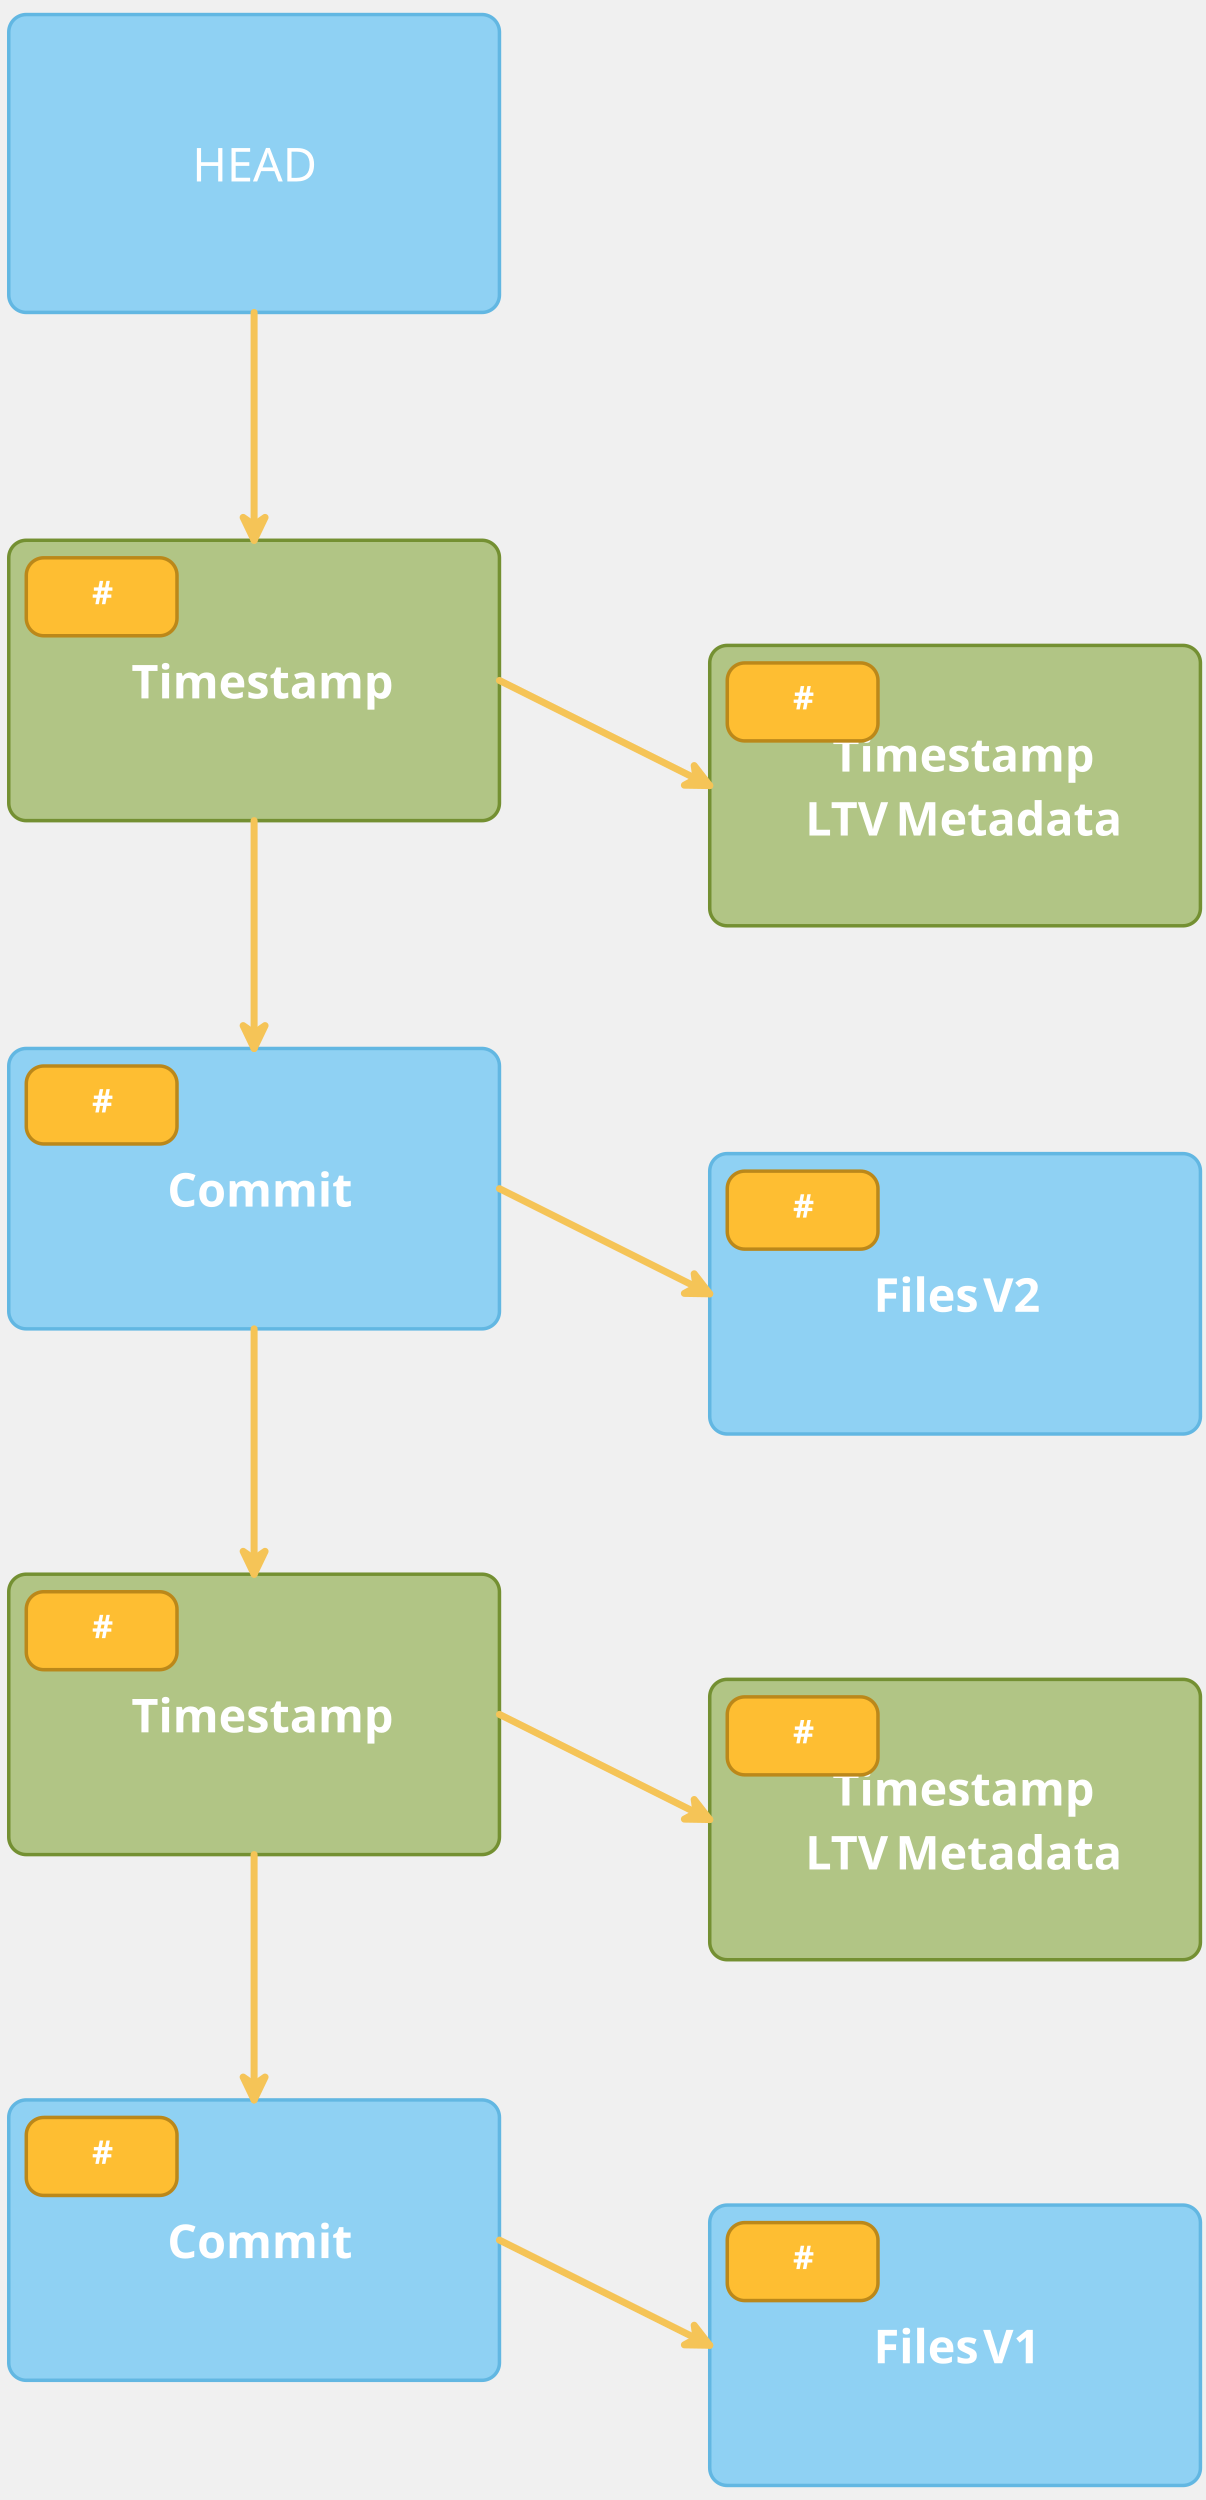
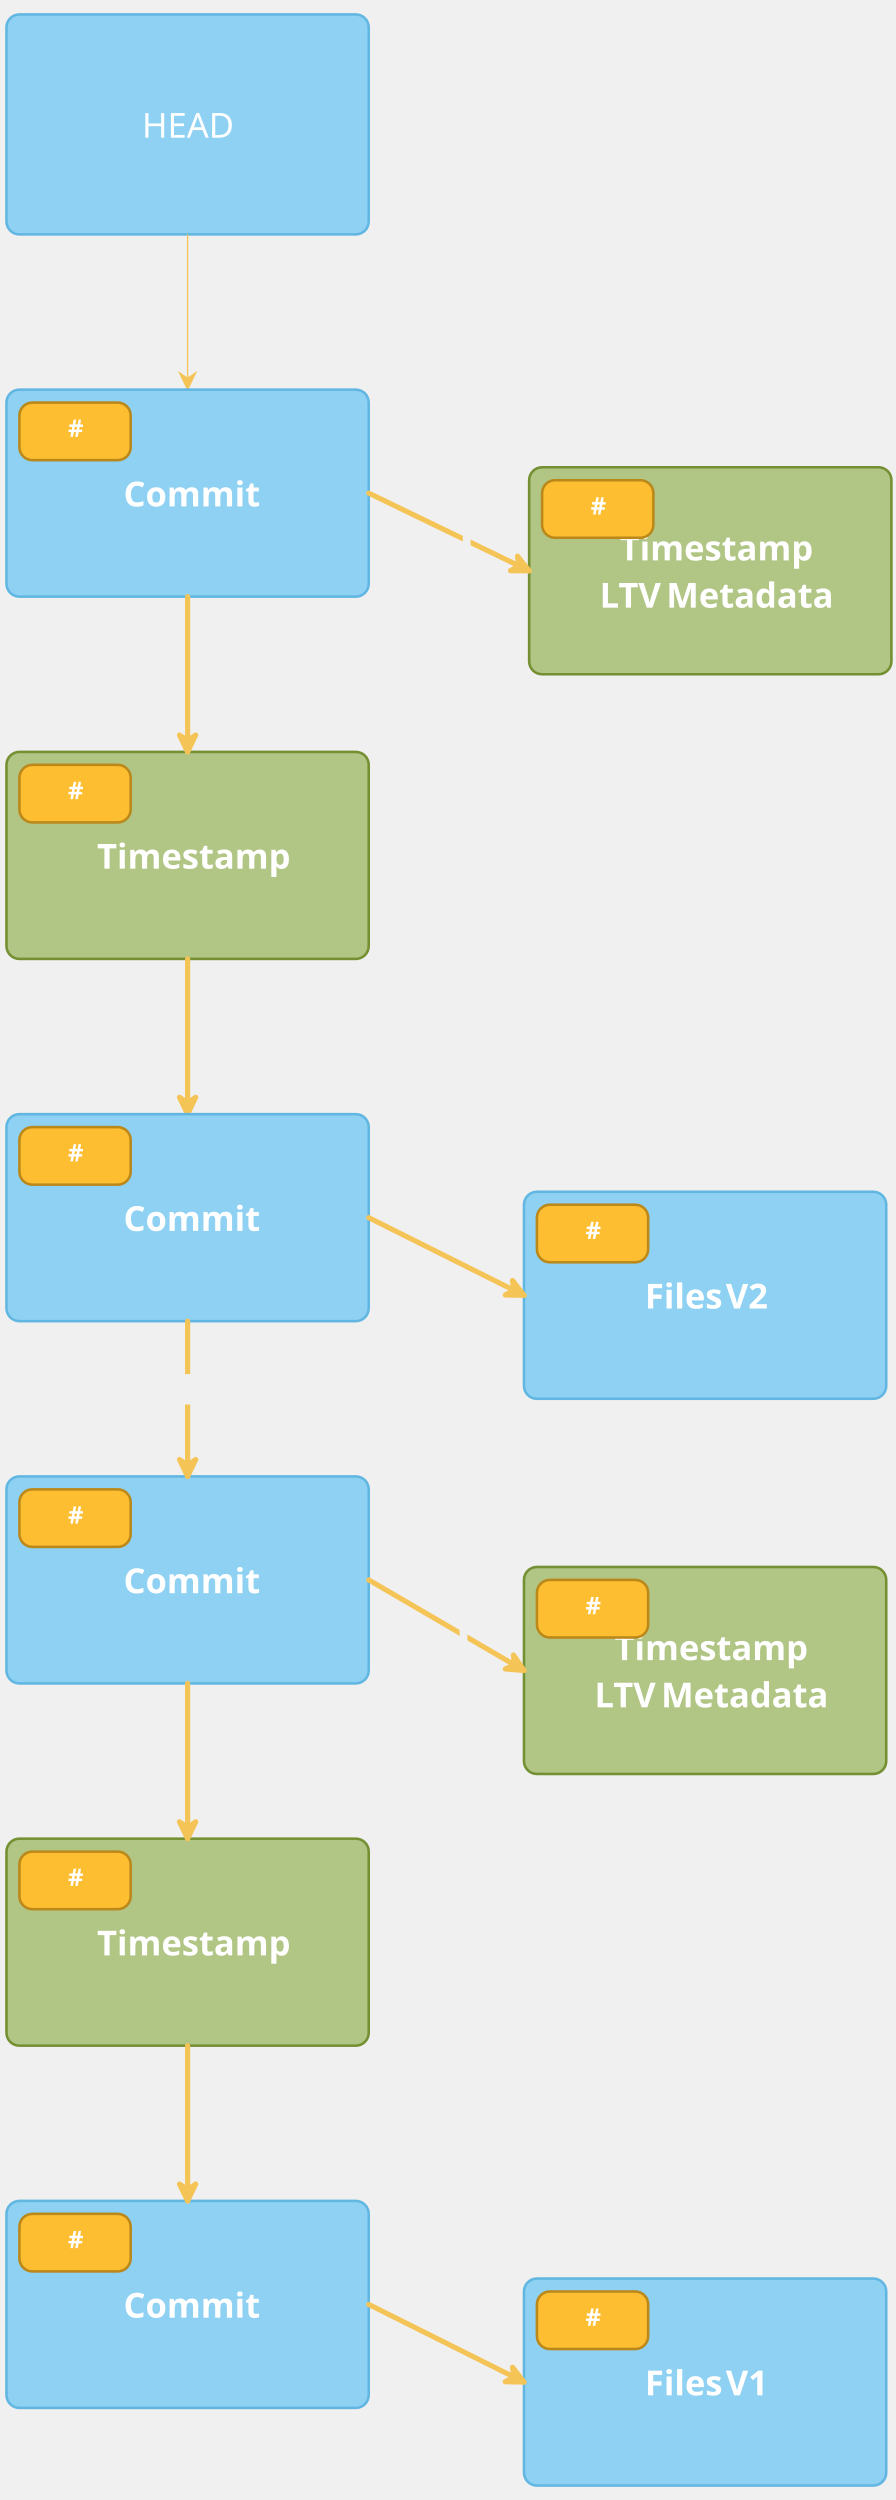
- <svg xmlns="http://www.w3.org/2000/svg" version="1.0" height="1410pt" width="680pt" viewBox="-915 787 688 1416">
+ <svg xmlns="http://www.w3.org/2000/svg" version="1.0" height="1910pt" width="684pt" viewBox="-915 277 692 1916">
  <defs>
    <style type="text/css">
        @font-face {
            font-family: 'lt_bold';
            src: url('https://app.creately.com/diagram/assets/fonts/lato/lt-bold-webfont.woff2') format('woff2'),
                url('https://app.creately.com/diagram/assets/fonts/lato/lt-bold-webfont.woff') format('woff');
            font-weight: normal;
            font-style: normal;
        }
        @font-face {
            font-family: 'lt_bold_italic';
            src: url('https://app.creately.com/diagram/assets/fonts/lato/lt-bolditalic-webfont.woff2') format('woff2'),
                url('https://app.creately.com/diagram/assets/fonts/lato/lt-bolditalic-webfont.woff') format('woff');
            font-weight: normal;
            font-style: normal;
        }
        @font-face {
            font-family: 'lt_italic';
            src: url('https://app.creately.com/diagram/assets/fonts/lato/lt-italic-webfont.woff2') format('woff2'),
                url('https://app.creately.com/diagram/assets/fonts/lato/lt-italic-webfont.woff') format('woff');
            font-weight: normal;
            font-style: normal;
        }
        @font-face {
            font-family: 'lt_regular';
            src: url('https://app.creately.com/diagram/assets/fonts/lato/lt-regular-webfont.woff2') format('woff2'),
                url('https://app.creately.com/diagram/assets/fonts/lato/lt-regular-webfont.woff') format('woff');
            font-weight: normal;
            font-style: normal;
        }
        @font-face {
            font-family: 'lt-hairline';
            src: url('https://app.creately.com/diagram/assets/fonts/embed/lt-hairline-webfont.woff2') format('woff2'),
                url('https://app.creately.com/diagram/assets/fonts/embed/lt-hairline-webfont.woff') format('woff');
            font-weight: normal;
            font-style: normal;
        }
        @font-face {
            font-family: 'lt-thinitalic';
            src: url('https://app.creately.com/diagram/assets/fonts/embed/lt-thinitalic-webfont.woff2') format('woff2'),
                url('https://app.creately.com/diagram/assets/fonts/embed/lt-thinitalic-webfont.woff') format('woff');
            font-weight: normal;
            font-style: normal;
        }
        @font-face {
            font-family: 'champagne';
            src: url('https://app.creately.com/diagram/assets/fonts/embed/champagne-webfont.woff2') format('woff2'),
                url('https://app.creately.com/diagram/assets/fonts/embed/champagne-webfont.woff') format('woff');
            font-weight: normal;
            font-style: normal;
        }
        @font-face {
            font-family: 'indie';
            src: url('https://app.creately.com/diagram/assets/fonts/embed/indie-flower-webfont.woff2') format('woff2'),
                url('https://app.creately.com/diagram/assets/fonts/embed/indie-flower-webfont.woff') format('woff');
            font-weight: normal;
            font-style: normal;
        }
        @font-face {
            font-family: 'bebas';
            src: url('https://app.creately.com/diagram/assets/fonts/embed/bebasneue_regular-webfont.woff2') format('woff2'),
                url('https://app.creately.com/diagram/assets/fonts/embed/bebasneue_regular-webfont.woff') format('woff');
            font-weight: normal;
            font-style: normal;
        }
        @font-face {
            font-family: 'bree';
            src: url('https://app.creately.com/diagram/assets/fonts/embed/breeserif-regular-webfont.woff2') format('woff2'),
                url('https://app.creately.com/diagram/assets/fonts/embed/breeserif-regular-webfont.woff') format('woff');
            font-weight: normal;
            font-style: normal;
        }
        @font-face {
            font-family: 'spartan';
            src: url('https://app.creately.com/diagram/assets/fonts/embed/leaguespartan-bold-webfont.woff2') format('woff2'),
                url('https://app.creately.com/diagram/assets/fonts/embed/leaguespartan-bold-webfont.woff') format('woff');
            font-weight: normal;
            font-style: normal;
        }
        @font-face {
            font-family: 'montserrat';
            src: url('https://app.creately.com/diagram/assets/fonts/embed/montserrat-medium-webfont.woff2') format('woff2'),
                url('https://app.creately.com/diagram/assets/fonts/embed/montserrat-medium-webfont.woff') format('woff');
            font-weight: normal;
            font-style: normal;
        }
        @font-face {
            font-family: 'open_sanscondensed';
            src: url('https://app.creately.com/diagram/assets/fonts/embed/opensans-condlight-webfont.woff2') format('woff2'),
                url('https://app.creately.com/diagram/assets/fonts/embed/opensans-condlight-webfont.woff') format('woff');
            font-weight: normal;
            font-style: normal;
        }
        @font-face {
            font-family: 'open_sansitalic';
            src: url('https://app.creately.com/diagram/assets/fonts/embed/opensans-italic-webfont.woff2') format('woff2'),
                url('https://app.creately.com/diagram/assets/fonts/embed/opensans-italic-webfont.woff') format('woff');
            font-weight: normal;
            font-style: normal;
        }
        @font-face {
            font-family: 'playfair';
            src: url('https://app.creately.com/diagram/assets/fonts/embed/playfairdisplay-regular-webfont.woff2') format('woff2'),
                url('https://app.creately.com/diagram/assets/fonts/embed/playfairdisplay-regular-webfont.woff') format('woff');
            font-weight: normal;
            font-style: normal;
        }
        @font-face {
            font-family: 'raleway';
            src: url('https://app.creately.com/diagram/assets/fonts/embed/raleway-regular-webfont.woff2') format('woff2'),
                url('https://app.creately.com/diagram/assets/fonts/embed/raleway-regular-webfont.woff') format('woff');
            font-weight: normal;
            font-style: normal;
        }
        @font-face {
            font-family: 'courier_prime';
            src: url('https://app.creately.com/diagram/assets/fonts/embed/courier_prime-webfont.woff2') format('woff2'),
                url('https://app.creately.com/diagram/assets/fonts/embed/courier_prime-webfont.woff') format('woff');
            font-weight: normal;
            font-style: normal;
        }
        @font-face {
            font-family: 'droid_serifregular';
            src: url('https://app.creately.com/diagram/assets/fonts/embed/droid-serif-regular-webfont.woff') format('woff');
            font-weight: normal;
            font-style: normal;
        }
        @font-face {
            font-family: 'abhaya_libreregular';
            src: url('https://app.creately.com/diagram/assets/fonts/embed/abhaya-libre-regular-webfont.woff') format('woff');
            font-weight: normal;
            font-style: normal;
        }
        @font-face {
            font-family: 'gandhi_serifregular';
            src: url('https://app.creately.com/diagram/assets/fonts/embed/gandhi-serif-regular-webfont.woff') format('woff');
            font-weight: normal;
            font-style: normal;
        }
        @font-face {
            font-family: 'noto_bold';
            src: url('https://app.creately.com/diagram/assets/fonts/noto/noto-bold.woff') format('woff'),
                 url('https://app.creately.com/diagram/assets/fonts/noto/noto-bold.woff2') format('woff2');
            font-weight: normal;
            font-style: normal;
        }
        @font-face {
            font-family: 'noto_bolditalic';
            src: url('https://app.creately.com/diagram/assets/fonts/noto/noto-bolditalic.woff') format('woff'),
                 url('https://app.creately.com/diagram/assets/fonts/noto/noto-bolditalic.woff2') format('woff2');
            font-weight: normal;
            font-style: normal;
        }
        @font-face {
            font-family: 'noto_italic';
            src: url('https://app.creately.com/diagram/assets/fonts/noto/noto-italic.woff') format('woff'),
                 url('https://app.creately.com/diagram/assets/fonts/noto/noto-italic.woff2') format('woff2');
            font-weight: normal;
            font-style: normal;
        }
        @font-face {
            font-family: 'noto_regular';
            src: url('https://app.creately.com/diagram/assets/fonts/noto/noto-regular.woff') format('woff'),
                 url('https://app.creately.com/diagram/assets/fonts/noto/noto-regular.woff2') format('woff2');
            font-weight: normal;
            font-style: normal;
        }
        p {
            margin: 0;
        }
        </style>
  </defs>
  <defs>
    <style>
            span{ display: inline-block; }
        </style>
  </defs>
  <g id="anzRlI7v2S8">
-     <g transform="translate(-910 790)">
+     <g transform="translate(-910 280)">
      <path d="M 10,0 L 270,0 L 270,0 L 270,0 A 10 10 0 0 1 280 10 L 280,160 L 280,160 L 280,160 A 10 10 0 0 1 270 170 L 10,170 L 10,170 L 10,170 A 10 10 0 0 1 0 160 L 0,10 L 0,10 L 0,10 A 10 10 0 0 1 10 0 Z" fill="rgb(143,209,243)" stroke="#62B7E2" stroke-width="2" stroke-linecap="round" stroke-linejoin="round" stroke-dasharray="0 0" />
    </g>
-     <g transform="translate(-805.25, 856.75) rotate(0, 35.25, 18.25)" width="70.5" height="36.5">
+     <g transform="translate(-805.25, 346.75) rotate(0, 35.25, 18.25)" width="70.5" height="36.5">
      <text text-decoration="none" x="0" fill="#ffffff" font-size="20pt" font-family="noto_regular" y="28.5">HEAD</text>
      <text text-decoration="none" x="70.5" fill="#4b4b4b" font-size="10pt" font-family="noto_regular" y="28.5" />
    </g>
  </g>
  <g id="PQ8n5PCICiC">
-     <g transform="translate(-910 1980)">
-       <path d="M 10,0 L 270,0 L 270,0 L 270,0 A 10 10 0 0 1 280 10 L 280,150 L 280,150 L 280,150 A 10 10 0 0 1 270 160 L 10,160 L 10,160 L 10,160 A 10 10 0 0 1 0 150 L 0,10 L 0,10 L 0,10 A 10 10 0 0 1 10 0 Z" fill="rgb(143,209,243)" stroke="#62B7E2" stroke-width="2" stroke-linecap="round" stroke-linejoin="round" stroke-dasharray="0 0" />
-     </g>
-     <g transform="translate(-819.5, 2041.75) rotate(0, 49.5, 18.25)" width="99" height="36.5">
+     <g transform="translate(-910 1970)">
+       <path d="M 10,0 L 270,0 L 270,0 L 270,0 A 10 10 0 0 1 280 10 L 280,150 L 280,150 L 280,150 A 10 10 0 0 1 270 160 L 10,160 L 10,160 L 10,160 A 10 10 0 0 1 0 150 L 0,10 L 0,10 L 0,10 A 10 10 0 0 1 10 0 Z" fill="rgb(143,209,243)" stroke="#62B7E2" stroke-width="2" stroke-linecap="round" stroke-linejoin="round" stroke-dasharray="0 0" />
+     </g>
+     <g transform="translate(-819.5, 2031.75) rotate(0, 49.5, 18.25)" width="99" height="36.5">
      <text text-decoration="none" x="0" fill="#FFFFFF" font-weight="bold" font-size="20pt" font-family="noto_regular" y="28.5">Commit</text>
      <text text-decoration="none" x="99" fill="#4b4b4b" font-size="10pt" font-family="noto_regular" y="28.5" />
    </g>
  </g>
  <g id="VcXVbh4MTSX">
-     <g transform="translate(-900 1990)">
-       <path d="M 10,0 L 76,0 L 76,0 L 76,0 A 10 10 0 0 1 86 10 L 86,34.5 L 86,34.5 L 86,34.5 A 10 10 0 0 1 76 44.5 L 10,44.5 L 10,44.5 L 10,44.5 A 10 10 0 0 1 0 34.5 L 0,10 L 0,10 L 0,10 A 10 10 0 0 1 10 0 Z" fill="rgb(254,190,50)" stroke="#BB881A" stroke-width="2" stroke-linecap="round" stroke-linejoin="round" stroke-dasharray="0 0" />
-     </g>
-     <g transform="translate(-862.5, 2000) rotate(0, 5.5, 12.25)" width="11" height="24.5">
+     <g transform="translate(-900 1980)">
+       <path d="M 10,0 L 76,0 L 76,0 L 76,0 A 10 10 0 0 1 86 10 L 86,34.5 L 86,34.5 L 86,34.5 A 10 10 0 0 1 76 44.5 L 10,44.5 L 10,44.5 L 10,44.5 A 10 10 0 0 1 0 34.5 L 0,10 L 0,10 L 0,10 A 10 10 0 0 1 10 0 Z" fill="rgb(254,190,50)" stroke="#BB881A" stroke-width="2" stroke-linecap="round" stroke-linejoin="round" stroke-dasharray="0 0" />
+     </g>
+     <g transform="translate(-862.5, 1990) rotate(0, 5.5, 12.25)" width="11" height="24.5">
      <text text-decoration="none" x="0" fill="#ffffff" font-weight="bold" font-size="14pt" font-family="courier_prime" y="16.5">#</text>
      <text text-decoration="none" x="11" fill="#4b4b4b" font-size="10pt" font-family="noto_regular" y="16.5" />
    </g>
  </g>
  <g id="oH8SfKF6paE">
-     <g transform="translate(-910 1680)">
+     <g transform="translate(-910 1690)">
      <path d="M 10,0 L 270,0 L 270,0 L 270,0 A 10 10 0 0 1 280 10 L 280,150 L 280,150 L 280,150 A 10 10 0 0 1 270 160 L 10,160 L 10,160 L 10,160 A 10 10 0 0 1 0 150 L 0,10 L 0,10 L 0,10 A 10 10 0 0 1 10 0 Z" fill="rgb(177,197,133)" stroke="#749032" stroke-width="2" stroke-linecap="round" stroke-linejoin="round" stroke-dasharray="0 0" />
    </g>
-     <g transform="translate(-840, 1741.75) rotate(0, 70, 18.25)" width="140" height="36.5">
+     <g transform="translate(-840, 1751.75) rotate(0, 70, 18.25)" width="140" height="36.5">
      <text text-decoration="none" x="0" fill="#ffffff" font-weight="bold" font-size="20pt" font-family="noto_regular" y="28.5">Timestamp</text>
      <text text-decoration="none" x="140" fill="#4b4b4b" font-size="10pt" font-family="noto_regular" y="28.5" />
    </g>
  </g>
-   <g id="t728zbunj1t">
-     <g transform="translate(-900 1690)">
-       <path d="M 10,0 L 76,0 L 76,0 L 76,0 A 10 10 0 0 1 86 10 L 86,34.5 L 86,34.5 L 86,34.5 A 10 10 0 0 1 76 44.5 L 10,44.5 L 10,44.5 L 10,44.5 A 10 10 0 0 1 0 34.5 L 0,10 L 0,10 L 0,10 A 10 10 0 0 1 10 0 Z" fill="rgb(254,190,50)" stroke="#BB881A" stroke-width="2" stroke-linecap="round" stroke-linejoin="round" stroke-dasharray="0 0" />
-     </g>
-     <g transform="translate(-862.5, 1700) rotate(0, 5.5, 12.25)" width="11" height="24.5">
-       <text text-decoration="none" x="0" fill="#ffffff" font-weight="bold" font-size="14pt" font-family="courier_prime" y="16.5">#</text>
-       <text text-decoration="none" x="11" fill="#4b4b4b" font-size="10pt" font-family="noto_regular" y="16.5" />
-     </g>
-   </g>
  <g id="PUA9YkyAZa8">
-     <g transform="translate(-910 1380)">
-       <path d="M 10,0 L 270,0 L 270,0 L 270,0 A 10 10 0 0 1 280 10 L 280,150 L 280,150 L 280,150 A 10 10 0 0 1 270 160 L 10,160 L 10,160 L 10,160 A 10 10 0 0 1 0 150 L 0,10 L 0,10 L 0,10 A 10 10 0 0 1 10 0 Z" fill="rgb(143,209,243)" stroke="#62B7E2" stroke-width="2" stroke-linecap="round" stroke-linejoin="round" stroke-dasharray="0 0" />
-     </g>
-     <g transform="translate(-819.5, 1441.75) rotate(0, 49.5, 18.25)" width="99" height="36.5">
+     <g transform="translate(-910 1410)">
+       <path d="M 10,0 L 270,0 L 270,0 L 270,0 A 10 10 0 0 1 280 10 L 280,150 L 280,150 L 280,150 A 10 10 0 0 1 270 160 L 10,160 L 10,160 L 10,160 A 10 10 0 0 1 0 150 L 0,10 L 0,10 L 0,10 A 10 10 0 0 1 10 0 Z" fill="rgb(143,209,243)" stroke="#62B7E2" stroke-width="2" stroke-linecap="round" stroke-linejoin="round" stroke-dasharray="0 0" />
+     </g>
+     <g transform="translate(-819.5, 1471.75) rotate(0, 49.5, 18.25)" width="99" height="36.5">
      <text text-decoration="none" x="0" fill="#FFFFFF" font-weight="bold" font-size="20pt" font-family="noto_regular" y="28.5">Commit</text>
      <text text-decoration="none" x="99" fill="#4b4b4b" font-size="10pt" font-family="noto_regular" y="28.5" />
    </g>
  </g>
  <g id="LbbbYruYCjc">
-     <g transform="translate(-900 1390)">
-       <path d="M 10,0 L 76,0 L 76,0 L 76,0 A 10 10 0 0 1 86 10 L 86,34.5 L 86,34.5 L 86,34.5 A 10 10 0 0 1 76 44.5 L 10,44.5 L 10,44.5 L 10,44.5 A 10 10 0 0 1 0 34.5 L 0,10 L 0,10 L 0,10 A 10 10 0 0 1 10 0 Z" fill="rgb(254,190,50)" stroke="#BB881A" stroke-width="2" stroke-linecap="round" stroke-linejoin="round" stroke-dasharray="0 0" />
-     </g>
-     <g transform="translate(-862.5, 1400) rotate(0, 5.5, 12.25)" width="11" height="24.5">
+     <g transform="translate(-900 1420)">
+       <path d="M 10,0 L 76,0 L 76,0 L 76,0 A 10 10 0 0 1 86 10 L 86,34.5 L 86,34.5 L 86,34.5 A 10 10 0 0 1 76 44.5 L 10,44.5 L 10,44.5 L 10,44.5 A 10 10 0 0 1 0 34.5 L 0,10 L 0,10 L 0,10 A 10 10 0 0 1 10 0 Z" fill="rgb(254,190,50)" stroke="#BB881A" stroke-width="2" stroke-linecap="round" stroke-linejoin="round" stroke-dasharray="0 0" />
+     </g>
+     <g transform="translate(-862.5, 1430) rotate(0, 5.5, 12.25)" width="11" height="24.5">
      <text text-decoration="none" x="0" fill="#ffffff" font-weight="bold" font-size="14pt" font-family="courier_prime" y="16.5">#</text>
      <text text-decoration="none" x="11" fill="#4b4b4b" font-size="10pt" font-family="noto_regular" y="16.5" />
    </g>
  </g>
  <g id="qyYeDdkMOzs">
-     <g transform="translate(-910 1090)">
+     <g transform="translate(-910 850)">
      <path d="M 10,0 L 270,0 L 270,0 L 270,0 A 10 10 0 0 1 280 10 L 280,150 L 280,150 L 280,150 A 10 10 0 0 1 270 160 L 10,160 L 10,160 L 10,160 A 10 10 0 0 1 0 150 L 0,10 L 0,10 L 0,10 A 10 10 0 0 1 10 0 Z" fill="rgb(177,197,133)" stroke="#749032" stroke-width="2" stroke-linecap="round" stroke-linejoin="round" stroke-dasharray="0 0" />
    </g>
-     <g transform="translate(-840, 1151.75) rotate(0, 70, 18.25)" width="140" height="36.5">
+     <g transform="translate(-840, 911.75) rotate(0, 70, 18.25)" width="140" height="36.5">
      <text text-decoration="none" x="0" fill="#ffffff" font-weight="bold" font-size="20pt" font-family="noto_regular" y="28.5">Timestamp</text>
      <text text-decoration="none" x="140" fill="#4b4b4b" font-size="10pt" font-family="noto_regular" y="28.5" />
    </g>
  </g>
-   <g id="nzG81BmfUoo">
-     <g transform="translate(-900 1100)">
-       <path d="M 10,0 L 76,0 L 76,0 L 76,0 A 10 10 0 0 1 86 10 L 86,34.5 L 86,34.5 L 86,34.5 A 10 10 0 0 1 76 44.5 L 10,44.5 L 10,44.5 L 10,44.5 A 10 10 0 0 1 0 34.5 L 0,10 L 0,10 L 0,10 A 10 10 0 0 1 10 0 Z" fill="rgb(254,190,50)" stroke="#BB881A" stroke-width="2" stroke-linecap="round" stroke-linejoin="round" stroke-dasharray="0 0" />
-     </g>
-     <g transform="translate(-862.5, 1110) rotate(0, 5.5, 12.25)" width="11" height="24.5">
-       <text text-decoration="none" x="0" fill="#ffffff" font-weight="bold" font-size="14pt" font-family="courier_prime" y="16.5">#</text>
-       <text text-decoration="none" x="11" fill="#4b4b4b" font-size="10pt" font-family="noto_regular" y="16.5" />
-     </g>
-   </g>
  <g id="zXRNew2BifJ">
-     <g transform="translate(-510 2040)">
-       <path d="M 10,0 L 270,0 L 270,0 L 270,0 A 10 10 0 0 1 280 10 L 280,150 L 280,150 L 280,150 A 10 10 0 0 1 270 160 L 10,160 L 10,160 L 10,160 A 10 10 0 0 1 0 150 L 0,10 L 0,10 L 0,10 A 10 10 0 0 1 10 0 Z" fill="rgb(143,209,243)" stroke="#62B7E2" stroke-width="2" stroke-linecap="round" stroke-linejoin="round" stroke-dasharray="0 0" />
-     </g>
-     <g transform="translate(-416.5, 2101.75) rotate(0, 46.5, 18.25)" width="93" height="36.5">
+     <g transform="translate(-510 2030)">
+       <path d="M 10,0 L 270,0 L 270,0 L 270,0 A 10 10 0 0 1 280 10 L 280,150 L 280,150 L 280,150 A 10 10 0 0 1 270 160 L 10,160 L 10,160 L 10,160 A 10 10 0 0 1 0 150 L 0,10 L 0,10 L 0,10 A 10 10 0 0 1 10 0 Z" fill="rgb(143,209,243)" stroke="#62B7E2" stroke-width="2" stroke-linecap="round" stroke-linejoin="round" stroke-dasharray="0 0" />
+     </g>
+     <g transform="translate(-416.5, 2091.75) rotate(0, 46.5, 18.25)" width="93" height="36.5">
      <text text-decoration="none" x="0" fill="#ffffff" font-weight="bold" font-size="20pt" font-family="noto_regular" y="28.5">Files </text>
      <text text-decoration="none" x="62.5" fill="#ffffff" font-weight="bold" font-size="20pt" font-family="noto_regular" y="28.5">V1</text>
      <text text-decoration="none" x="93" fill="#4b4b4b" font-size="10pt" font-family="noto_regular" y="28.5" />
    </g>
  </g>
  <g id="6wPRVS6wqSw">
-     <g transform="translate(-510 1740)">
+     <g transform="translate(-510 1480)">
      <path d="M 10,0 L 270,0 L 270,0 L 270,0 A 10 10 0 0 1 280 10 L 280,150 L 280,150 L 280,150 A 10 10 0 0 1 270 160 L 10,160 L 10,160 L 10,160 A 10 10 0 0 1 0 150 L 0,10 L 0,10 L 0,10 A 10 10 0 0 1 10 0 Z" fill="rgb(177,197,133)" stroke="#749032" stroke-width="2" stroke-linecap="round" stroke-linejoin="round" stroke-dasharray="0 0" />
    </g>
-     <g transform="translate(-455.5, 1783.5) rotate(0, 85.5, 36.5)" width="171" height="73">
+     <g transform="translate(-455.5, 1523.5) rotate(0, 85.5, 36.5)" width="171" height="73">
      <text text-decoration="none" x="15.5" fill="#ffffff" font-weight="bold" font-size="20pt" font-family="noto_regular" y="28.5">Timestamp</text>
      <text text-decoration="none" x="155.5" fill="#ffffff" font-weight="bold" font-size="20pt" font-family="noto_regular" y="28.5" />
      <text text-decoration="none" x="0" fill="#ffffff" font-weight="bold" font-size="20pt" font-family="noto_regular" y="65">LTV </text>
      <text text-decoration="none" x="51.5" fill="#ffffff" font-weight="bold" font-size="20pt" font-family="noto_regular" y="65">Metadata</text>
      <text text-decoration="none" x="171" fill="#4b4b4b" font-size="10pt" font-family="noto_regular" y="65" />
    </g>
  </g>
-   <g id="y3FwoasdM70">
-     <g transform="translate(-510 1440)">
-       <path d="M 10,0 L 270,0 L 270,0 L 270,0 A 10 10 0 0 1 280 10 L 280,150 L 280,150 L 280,150 A 10 10 0 0 1 270 160 L 10,160 L 10,160 L 10,160 A 10 10 0 0 1 0 150 L 0,10 L 0,10 L 0,10 A 10 10 0 0 1 10 0 Z" fill="rgb(143,209,243)" stroke="#62B7E2" stroke-width="2" stroke-linecap="round" stroke-linejoin="round" stroke-dasharray="0 0" />
-     </g>
-     <g transform="translate(-416.5, 1501.75) rotate(0, 46.5, 18.25)" width="93" height="36.5">
+   <g id="bxR8uOmsNTC">
+     <g>
+       <path d="M -770,450 L -770,500 Q -770,500 -770,510 Q -770,520 -770,520 L -770,570" fill="none" stroke="#F5C457" stroke-dasharray="0 0" />
+       <path d="M -770,570 L -763.75,556.957 L -770,561.304 L -776.25,556.957 Z" fill="rgb(245,196,87)" stroke="#F5C457" />
+     </g>
+   </g>
+   <g id="8TG2QlQ4MaF">
+     <g>
+       <path d="M -770,1010 L -770,1060 Q -770,1060 -770,1070 Q -770,1080 -770,1080 L -770,1130" fill="none" stroke="#F5C457" stroke-width="4" stroke-linecap="round" stroke-linejoin="round" stroke-dasharray="0 0" />
+       <path d="M -770,1130 L -763.75,1116.957 L -770,1121.304 L -776.25,1116.957 Z" fill="rgb(245,196,87)" stroke="#F5C457" stroke-width="4" stroke-linecap="round" stroke-linejoin="round" />
+     </g>
+   </g>
+   <g id="YcXwWPf1f5c">
+     <g>
+       <path d="M -770,1570 L -770,1690" fill="none" stroke="#F5C457" stroke-width="4" stroke-linecap="round" stroke-linejoin="round" stroke-dasharray="0 0" />
+       <path d="M -770,1690 L -763.75,1676.957 L -770,1681.304 L -776.25,1676.957 Z" fill="rgb(245,196,87)" stroke="#F5C457" stroke-width="4" stroke-linecap="round" stroke-linejoin="round" />
+     </g>
+   </g>
+   <g id="lfOK1Ndonje">
+     <mask id="a692b" x="-648" y="1472" width="156" height="106" maskUnits="userSpaceOnUse">
+       <rect x="-648" y="1472" width="156" height="106" fill="white" />
+       <rect x="-559.704" y="1521.006" width="6" height="23.5" fill="black" />
+     </mask>
+     <g mask="url(#a692b)">
+       <path d="M -630,1490 L -510,1560" fill="none" stroke="#F5C457" stroke-width="4" stroke-linecap="round" stroke-linejoin="round" stroke-dasharray="0 0" />
+       <path d="M -510,1560 L -518.117,1548.029 L -517.511,1555.619 L -524.416,1558.826 Z" fill="rgb(245,196,87)" stroke="#F5C457" stroke-width="4" stroke-linecap="round" stroke-linejoin="round" />
+     </g>
+     <g transform="translate(-556.7038, 1524.006)" width="0" height="17.5">
+       <text text-decoration="none" x="0" fill="#4b4b4b" font-size="10pt" font-family="noto_regular" y="15" />
+     </g>
+   </g>
+   <g id="K3aB19J7IIo">
+     <g>
+       <path d="M -770,1850 L -770,1970" fill="none" stroke="#F5C457" stroke-width="4" stroke-linecap="round" stroke-linejoin="round" stroke-dasharray="0 0" />
+       <path d="M -770,1970 L -763.75,1956.957 L -770,1961.304 L -776.25,1956.957 Z" fill="rgb(245,196,87)" stroke="#F5C457" stroke-width="4" stroke-linecap="round" stroke-linejoin="round" />
+     </g>
+   </g>
+   <g id="dh2o0QJrOcW">
+     <g>
+       <path d="M -630,2050 L -510,2110" fill="none" stroke="#F5C457" stroke-width="4" stroke-linecap="round" stroke-linejoin="round" stroke-dasharray="0 0" />
+       <path d="M -510,2110 L -518.871,2098.577 L -517.778,2106.111 L -524.461,2109.757 Z" fill="rgb(245,196,87)" stroke="#F5C457" stroke-width="4" stroke-linecap="round" stroke-linejoin="round" />
+     </g>
+   </g>
+   <g id="ZmTnUdKaZ7v">
+     <g transform="translate(-500 2040)">
+       <path d="M 10,0 L 76,0 L 76,0 L 76,0 A 10 10 0 0 1 86 10 L 86,34.5 L 86,34.5 L 86,34.5 A 10 10 0 0 1 76 44.5 L 10,44.5 L 10,44.5 L 10,44.5 A 10 10 0 0 1 0 34.5 L 0,10 L 0,10 L 0,10 A 10 10 0 0 1 10 0 Z" fill="rgb(254,190,50)" stroke="#BB881A" stroke-width="2" stroke-linecap="round" stroke-linejoin="round" stroke-dasharray="0 0" />
+     </g>
+     <g transform="translate(-462.5, 2050) rotate(0, 5.5, 12.25)" width="11" height="24.5">
+       <text text-decoration="none" x="0" fill="#ffffff" font-weight="bold" font-size="14pt" font-family="courier_prime" y="16.5">#</text>
+       <text text-decoration="none" x="11" fill="#4b4b4b" font-size="10pt" font-family="noto_regular" y="16.5" />
+     </g>
+   </g>
+   <g id="t2NAo01gRsf">
+     <g transform="translate(-500 1490)">
+       <path d="M 10,0 L 76,0 L 76,0 L 76,0 A 10 10 0 0 1 86 10 L 86,34.5 L 86,34.5 L 86,34.5 A 10 10 0 0 1 76 44.5 L 10,44.5 L 10,44.5 L 10,44.5 A 10 10 0 0 1 0 34.5 L 0,10 L 0,10 L 0,10 A 10 10 0 0 1 10 0 Z" fill="rgb(254,190,50)" stroke="#BB881A" stroke-width="2" stroke-linecap="round" stroke-linejoin="round" stroke-dasharray="0 0" />
+     </g>
+     <g transform="translate(-462.5, 1500) rotate(0, 5.5, 12.25)" width="11" height="24.5">
+       <text text-decoration="none" x="0" fill="#ffffff" font-weight="bold" font-size="14pt" font-family="courier_prime" y="16.5">#</text>
+       <text text-decoration="none" x="11" fill="#4b4b4b" font-size="10pt" font-family="noto_regular" y="16.5" />
+     </g>
+   </g>
+   <g id="zKaRyoadgIs">
+     <g transform="translate(-910 1130)">
+       <path d="M 10,0 L 270,0 L 270,0 L 270,0 A 10 10 0 0 1 280 10 L 280,150 L 280,150 L 280,150 A 10 10 0 0 1 270 160 L 10,160 L 10,160 L 10,160 A 10 10 0 0 1 0 150 L 0,10 L 0,10 L 0,10 A 10 10 0 0 1 10 0 Z" fill="rgb(143,209,243)" stroke="#62B7E2" stroke-width="2" stroke-linecap="round" stroke-linejoin="round" stroke-dasharray="0 0" />
+     </g>
+     <g transform="translate(-819.5, 1191.75) rotate(0, 49.5, 18.25)" width="99" height="36.5">
+       <text text-decoration="none" x="0" fill="#FFFFFF" font-weight="bold" font-size="20pt" font-family="noto_regular" y="28.5">Commit</text>
+       <text text-decoration="none" x="99" fill="#4b4b4b" font-size="10pt" font-family="noto_regular" y="28.5" />
+     </g>
+   </g>
+   <g id="3xRfKwMLhzP">
+     <g transform="translate(-900 1140)">
+       <path d="M 10,0 L 76,0 L 76,0 L 76,0 A 10 10 0 0 1 86 10 L 86,34.5 L 86,34.5 L 86,34.5 A 10 10 0 0 1 76 44.5 L 10,44.5 L 10,44.5 L 10,44.5 A 10 10 0 0 1 0 34.5 L 0,10 L 0,10 L 0,10 A 10 10 0 0 1 10 0 Z" fill="rgb(254,190,50)" stroke="#BB881A" stroke-width="2" stroke-linecap="round" stroke-linejoin="round" stroke-dasharray="0 0" />
+     </g>
+     <g transform="translate(-862.5, 1150) rotate(0, 5.5, 12.25)" width="11" height="24.5">
+       <text text-decoration="none" x="0" fill="#ffffff" font-weight="bold" font-size="14pt" font-family="courier_prime" y="16.5">#</text>
+       <text text-decoration="none" x="11" fill="#4b4b4b" font-size="10pt" font-family="noto_regular" y="16.5" />
+     </g>
+   </g>
+   <g id="ZJukCeOOjrk">
+     <g transform="translate(-510 1190)">
+       <path d="M 10,0 L 270,0 L 270,0 L 270,0 A 10 10 0 0 1 280 10 L 280,150 L 280,150 L 280,150 A 10 10 0 0 1 270 160 L 10,160 L 10,160 L 10,160 A 10 10 0 0 1 0 150 L 0,10 L 0,10 L 0,10 A 10 10 0 0 1 10 0 Z" fill="rgb(143,209,243)" stroke="#62B7E2" stroke-width="2" stroke-linecap="round" stroke-linejoin="round" stroke-dasharray="0 0" />
+     </g>
+     <g transform="translate(-416.5, 1251.75) rotate(0, 46.5, 18.25)" width="93" height="36.5">
      <text text-decoration="none" x="0" fill="#ffffff" font-weight="bold" font-size="20pt" font-family="noto_regular" y="28.5">Files </text>
      <text text-decoration="none" x="62.5" fill="#ffffff" font-weight="bold" font-size="20pt" font-family="noto_regular" y="28.5">V2</text>
      <text text-decoration="none" x="93" fill="#4b4b4b" font-size="10pt" font-family="noto_regular" y="28.5" />
    </g>
  </g>
-   <g id="ydca5ekGj7s">
-     <g transform="translate(-510 1150)">
+   <g id="HMwDacJENeV">
+     <g>
+       <path d="M -630,1210 L -510,1270" fill="none" stroke="#F5C457" stroke-width="4" stroke-linecap="round" stroke-linejoin="round" stroke-dasharray="0 0" />
+       <path d="M -510,1270 L -518.871,1258.577 L -517.778,1266.111 L -524.461,1269.757 Z" fill="rgb(245,196,87)" stroke="#F5C457" stroke-width="4" stroke-linecap="round" stroke-linejoin="round" />
+     </g>
+   </g>
+   <g id="DZedq8awmDb">
+     <g transform="translate(-500 1200)">
+       <path d="M 10,0 L 76,0 L 76,0 L 76,0 A 10 10 0 0 1 86 10 L 86,34.5 L 86,34.5 L 86,34.5 A 10 10 0 0 1 76 44.5 L 10,44.5 L 10,44.5 L 10,44.5 A 10 10 0 0 1 0 34.5 L 0,10 L 0,10 L 0,10 A 10 10 0 0 1 10 0 Z" fill="rgb(254,190,50)" stroke="#BB881A" stroke-width="2" stroke-linecap="round" stroke-linejoin="round" stroke-dasharray="0 0" />
+     </g>
+     <g transform="translate(-462.5, 1210) rotate(0, 5.5, 12.25)" width="11" height="24.5">
+       <text text-decoration="none" x="0" fill="#ffffff" font-weight="bold" font-size="14pt" font-family="courier_prime" y="16.5">#</text>
+       <text text-decoration="none" x="11" fill="#4b4b4b" font-size="10pt" font-family="noto_regular" y="16.5" />
+     </g>
+   </g>
+   <g id="6hCfOv6UUrY">
+     <g transform="translate(-910 570)">
+       <path d="M 10,0 L 270,0 L 270,0 L 270,0 A 10 10 0 0 1 280 10 L 280,150 L 280,150 L 280,150 A 10 10 0 0 1 270 160 L 10,160 L 10,160 L 10,160 A 10 10 0 0 1 0 150 L 0,10 L 0,10 L 0,10 A 10 10 0 0 1 10 0 Z" fill="rgb(143,209,243)" stroke="#62B7E2" stroke-width="2" stroke-linecap="round" stroke-linejoin="round" stroke-dasharray="0 0" />
+     </g>
+     <g transform="translate(-819.5, 631.75) rotate(0, 49.5, 18.25)" width="99" height="36.5">
+       <text text-decoration="none" x="0" fill="#FFFFFF" font-weight="bold" font-size="20pt" font-family="noto_regular" y="28.5">Commit</text>
+       <text text-decoration="none" x="99" fill="#4b4b4b" font-size="10pt" font-family="noto_regular" y="28.5" />
+     </g>
+   </g>
+   <g id="mdWOuFfJ1hv">
+     <g transform="translate(-900 580)">
+       <path d="M 10,0 L 76,0 L 76,0 L 76,0 A 10 10 0 0 1 86 10 L 86,34.5 L 86,34.5 L 86,34.5 A 10 10 0 0 1 76 44.5 L 10,44.5 L 10,44.5 L 10,44.5 A 10 10 0 0 1 0 34.5 L 0,10 L 0,10 L 0,10 A 10 10 0 0 1 10 0 Z" fill="rgb(254,190,50)" stroke="#BB881A" stroke-width="2" stroke-linecap="round" stroke-linejoin="round" stroke-dasharray="0 0" />
+     </g>
+     <g transform="translate(-862.5, 590) rotate(0, 5.5, 12.25)" width="11" height="24.5">
+       <text text-decoration="none" x="0" fill="#ffffff" font-weight="bold" font-size="14pt" font-family="courier_prime" y="16.5">#</text>
+       <text text-decoration="none" x="11" fill="#4b4b4b" font-size="10pt" font-family="noto_regular" y="16.5" />
+     </g>
+   </g>
+   <g id="N6xLYqhcS32">
+     <g transform="translate(-506 630)">
      <path d="M 10,0 L 270,0 L 270,0 L 270,0 A 10 10 0 0 1 280 10 L 280,150 L 280,150 L 280,150 A 10 10 0 0 1 270 160 L 10,160 L 10,160 L 10,160 A 10 10 0 0 1 0 150 L 0,10 L 0,10 L 0,10 A 10 10 0 0 1 10 0 Z" fill="rgb(177,197,133)" stroke="#749032" stroke-width="2" stroke-linecap="round" stroke-linejoin="round" stroke-dasharray="0 0" />
    </g>
-     <g transform="translate(-455.5, 1193.5) rotate(0, 85.5, 36.5)" width="171" height="73">
+     <g transform="translate(-451.5, 673.5) rotate(0, 85.5, 36.5)" width="171" height="73">
      <text text-decoration="none" x="15.5" fill="#ffffff" font-weight="bold" font-size="20pt" font-family="noto_regular" y="28.5">Timestamp</text>
      <text text-decoration="none" x="155.5" fill="#ffffff" font-weight="bold" font-size="20pt" font-family="noto_regular" y="28.5" />
      <text text-decoration="none" x="0" fill="#ffffff" font-weight="bold" font-size="20pt" font-family="noto_regular" y="65">LTV </text>
      <text text-decoration="none" x="51.5" fill="#ffffff" font-weight="bold" font-size="20pt" font-family="noto_regular" y="65">Metadata</text>
      <text text-decoration="none" x="171" fill="#4b4b4b" font-size="10pt" font-family="noto_regular" y="65" />
    </g>
  </g>
-   <g id="bxR8uOmsNTC">
-     <g>
-       <path d="M -770,960 L -770,1015 Q -770,1015 -770,1025 Q -770,1035 -770,1035 L -770,1090" fill="none" stroke="#F5C457" stroke-width="4" stroke-linecap="round" stroke-linejoin="round" stroke-dasharray="0 0" />
-       <path d="M -770,1090 L -763.75,1076.957 L -770,1081.304 L -776.25,1076.957 Z" fill="rgb(245,196,87)" stroke="#F5C457" stroke-width="4" stroke-linecap="round" stroke-linejoin="round" />
-     </g>
-   </g>
-   <g id="L3NvA3sob75">
-     <g>
-       <path d="M -630,1170 L -510,1230" fill="none" stroke="#F5C457" stroke-width="4" stroke-linecap="round" stroke-linejoin="round" stroke-dasharray="0 0" />
-       <path d="M -510,1230 L -518.871,1218.577 L -517.778,1226.111 L -524.461,1229.757 Z" fill="rgb(245,196,87)" stroke="#F5C457" stroke-width="4" stroke-linecap="round" stroke-linejoin="round" />
-     </g>
-   </g>
-   <g id="8TG2QlQ4MaF">
-     <g>
-       <path d="M -770,1250 L -770,1305 Q -770,1305 -770,1315 Q -770,1325 -770,1325 L -770,1380" fill="none" stroke="#F5C457" stroke-width="4" stroke-linecap="round" stroke-linejoin="round" stroke-dasharray="0 0" />
-       <path d="M -770,1380 L -763.75,1366.957 L -770,1371.304 L -776.25,1366.957 Z" fill="rgb(245,196,87)" stroke="#F5C457" stroke-width="4" stroke-linecap="round" stroke-linejoin="round" />
-     </g>
-   </g>
-   <g id="vcr2iLFm8gu">
-     <g>
-       <path d="M -630,1460 L -510,1520" fill="none" stroke="#F5C457" stroke-width="4" stroke-linecap="round" stroke-linejoin="round" stroke-dasharray="0 0" />
-       <path d="M -510,1520 L -518.871,1508.577 L -517.778,1516.111 L -524.461,1519.757 Z" fill="rgb(245,196,87)" stroke="#F5C457" stroke-width="4" stroke-linecap="round" stroke-linejoin="round" />
-     </g>
-   </g>
-   <g id="YcXwWPf1f5c">
-     <g>
-       <path d="M -770,1540 L -770,1680" fill="none" stroke="#F5C457" stroke-width="4" stroke-linecap="round" stroke-linejoin="round" stroke-dasharray="0 0" />
-       <path d="M -770,1680 L -763.75,1666.957 L -770,1671.304 L -776.25,1666.957 Z" fill="rgb(245,196,87)" stroke="#F5C457" stroke-width="4" stroke-linecap="round" stroke-linejoin="round" />
-     </g>
-   </g>
-   <g id="lfOK1Ndonje">
-     <g>
-       <path d="M -630,1760 L -510,1820" fill="none" stroke="#F5C457" stroke-width="4" stroke-linecap="round" stroke-linejoin="round" stroke-dasharray="0 0" />
-       <path d="M -510,1820 L -518.871,1808.577 L -517.778,1816.111 L -524.461,1819.757 Z" fill="rgb(245,196,87)" stroke="#F5C457" stroke-width="4" stroke-linecap="round" stroke-linejoin="round" />
-     </g>
-   </g>
-   <g id="K3aB19J7IIo">
-     <g>
-       <path d="M -770,1840 L -770,1980" fill="none" stroke="#F5C457" stroke-width="4" stroke-linecap="round" stroke-linejoin="round" stroke-dasharray="0 0" />
-       <path d="M -770,1980 L -763.75,1966.957 L -770,1971.304 L -776.25,1966.957 Z" fill="rgb(245,196,87)" stroke="#F5C457" stroke-width="4" stroke-linecap="round" stroke-linejoin="round" />
-     </g>
-   </g>
-   <g id="dh2o0QJrOcW">
-     <g>
-       <path d="M -630,2060 L -510,2120" fill="none" stroke="#F5C457" stroke-width="4" stroke-linecap="round" stroke-linejoin="round" stroke-dasharray="0 0" />
-       <path d="M -510,2120 L -518.871,2108.577 L -517.778,2116.111 L -524.461,2119.757 Z" fill="rgb(245,196,87)" stroke="#F5C457" stroke-width="4" stroke-linecap="round" stroke-linejoin="round" />
-     </g>
-   </g>
-   <g id="ZmTnUdKaZ7v">
-     <g transform="translate(-500 2050)">
-       <path d="M 10,0 L 76,0 L 76,0 L 76,0 A 10 10 0 0 1 86 10 L 86,34.5 L 86,34.5 L 86,34.5 A 10 10 0 0 1 76 44.5 L 10,44.5 L 10,44.5 L 10,44.5 A 10 10 0 0 1 0 34.5 L 0,10 L 0,10 L 0,10 A 10 10 0 0 1 10 0 Z" fill="rgb(254,190,50)" stroke="#BB881A" stroke-width="2" stroke-linecap="round" stroke-linejoin="round" stroke-dasharray="0 0" />
-     </g>
-     <g transform="translate(-462.5, 2060) rotate(0, 5.5, 12.25)" width="11" height="24.5">
-       <text text-decoration="none" x="0" fill="#ffffff" font-weight="bold" font-size="14pt" font-family="courier_prime" y="16.5">#</text>
-       <text text-decoration="none" x="11" fill="#4b4b4b" font-size="10pt" font-family="noto_regular" y="16.5" />
-     </g>
-   </g>
-   <g id="t2NAo01gRsf">
-     <g transform="translate(-500 1750)">
-       <path d="M 10,0 L 76,0 L 76,0 L 76,0 A 10 10 0 0 1 86 10 L 86,34.5 L 86,34.5 L 86,34.5 A 10 10 0 0 1 76 44.5 L 10,44.5 L 10,44.5 L 10,44.5 A 10 10 0 0 1 0 34.5 L 0,10 L 0,10 L 0,10 A 10 10 0 0 1 10 0 Z" fill="rgb(254,190,50)" stroke="#BB881A" stroke-width="2" stroke-linecap="round" stroke-linejoin="round" stroke-dasharray="0 0" />
-     </g>
-     <g transform="translate(-462.5, 1760) rotate(0, 5.5, 12.25)" width="11" height="24.5">
-       <text text-decoration="none" x="0" fill="#ffffff" font-weight="bold" font-size="14pt" font-family="courier_prime" y="16.5">#</text>
-       <text text-decoration="none" x="11" fill="#4b4b4b" font-size="10pt" font-family="noto_regular" y="16.5" />
-     </g>
-   </g>
-   <g id="H9xoaS4z5Vz">
-     <g transform="translate(-500 1450)">
-       <path d="M 10,0 L 76,0 L 76,0 L 76,0 A 10 10 0 0 1 86 10 L 86,34.5 L 86,34.5 L 86,34.5 A 10 10 0 0 1 76 44.5 L 10,44.5 L 10,44.5 L 10,44.5 A 10 10 0 0 1 0 34.5 L 0,10 L 0,10 L 0,10 A 10 10 0 0 1 10 0 Z" fill="rgb(254,190,50)" stroke="#BB881A" stroke-width="2" stroke-linecap="round" stroke-linejoin="round" stroke-dasharray="0 0" />
-     </g>
-     <g transform="translate(-462.5, 1460) rotate(0, 5.5, 12.25)" width="11" height="24.5">
-       <text text-decoration="none" x="0" fill="#ffffff" font-weight="bold" font-size="14pt" font-family="courier_prime" y="16.5">#</text>
-       <text text-decoration="none" x="11" fill="#4b4b4b" font-size="10pt" font-family="noto_regular" y="16.5" />
-     </g>
-   </g>
-   <g id="as37puxQGyE">
-     <g transform="translate(-500 1160)">
-       <path d="M 10,0 L 76,0 L 76,0 L 76,0 A 10 10 0 0 1 86 10 L 86,34.5 L 86,34.5 L 86,34.5 A 10 10 0 0 1 76 44.5 L 10,44.5 L 10,44.5 L 10,44.5 A 10 10 0 0 1 0 34.5 L 0,10 L 0,10 L 0,10 A 10 10 0 0 1 10 0 Z" fill="rgb(254,190,50)" stroke="#BB881A" stroke-width="2" stroke-linecap="round" stroke-linejoin="round" stroke-dasharray="0 0" />
-     </g>
-     <g transform="translate(-462.5, 1170) rotate(0, 5.5, 12.25)" width="11" height="24.5">
+   <g id="mdMFN3x4Xao">
+     <g>
+       <path d="M -770,730 L -770,790 Q -770,800 -770,800 L -770,850" fill="none" stroke="#F5C457" stroke-width="4" stroke-linecap="round" stroke-linejoin="round" stroke-dasharray="0 0" />
+       <path d="M -770,850 L -763.75,836.957 L -770,841.304 L -776.25,836.957 Z" fill="rgb(245,196,87)" stroke="#F5C457" stroke-width="4" stroke-linecap="round" stroke-linejoin="round" />
+     </g>
+   </g>
+   <g id="4dmnRweDZkY">
+     <mask id="0d440" x="-648" y="632" width="160" height="96" maskUnits="userSpaceOnUse">
+       <rect x="-648" y="632" width="160" height="96" fill="white" />
+       <rect x="-557.261" y="674.898" width="6" height="23.5" fill="black" />
+     </mask>
+     <g mask="url(#0d440)">
+       <path d="M -630,650 L -506,710" fill="none" stroke="#F5C457" stroke-width="4" stroke-linecap="round" stroke-linejoin="round" stroke-dasharray="0 0" />
+       <path d="M -506,710 L -515.019,698.693 L -513.827,706.213 L -520.463,709.945 Z" fill="rgb(245,196,87)" stroke="#F5C457" stroke-width="4" stroke-linecap="round" stroke-linejoin="round" />
+     </g>
+     <g transform="translate(-554.2606, 677.8981)" width="0" height="17.5">
+       <text text-decoration="none" x="0" fill="#4b4b4b" font-size="10pt" font-family="noto_regular" y="15" />
+     </g>
+   </g>
+   <g id="cxfSP4GQd49">
+     <g transform="translate(-496 640)">
+       <path d="M 10,0 L 76,0 L 76,0 L 76,0 A 10 10 0 0 1 86 10 L 86,34.5 L 86,34.5 L 86,34.5 A 10 10 0 0 1 76 44.5 L 10,44.5 L 10,44.5 L 10,44.5 A 10 10 0 0 1 0 34.5 L 0,10 L 0,10 L 0,10 A 10 10 0 0 1 10 0 Z" fill="rgb(254,190,50)" stroke="#BB881A" stroke-width="2" stroke-linecap="round" stroke-linejoin="round" stroke-dasharray="0 0" />
+     </g>
+     <g transform="translate(-458.5, 650) rotate(0, 5.5, 12.25)" width="11" height="24.5">
+       <text text-decoration="none" x="0" fill="#ffffff" font-weight="bold" font-size="14pt" font-family="courier_prime" y="16.5">#</text>
+       <text text-decoration="none" x="11" fill="#4b4b4b" font-size="10pt" font-family="noto_regular" y="16.5" />
+     </g>
+   </g>
+   <g id="bpwsk1auO2D">
+     <mask id="c1429" x="-788" y="1272" width="36" height="156" maskUnits="userSpaceOnUse">
+       <rect x="-788" y="1272" width="36" height="156" fill="white" />
+       <rect x="-773" y="1330.935" width="6" height="23.5" fill="black" />
+     </mask>
+     <g mask="url(#c1429)">
+       <path d="M -770,1290 L -770,1410" fill="none" stroke="#F5C457" stroke-width="4" stroke-linecap="round" stroke-linejoin="round" stroke-dasharray="0 0" />
+       <path d="M -770,1410 L -763.75,1396.957 L -770,1401.304 L -776.25,1396.957 Z" fill="rgb(245,196,87)" stroke="#F5C457" stroke-width="4" stroke-linecap="round" stroke-linejoin="round" />
+     </g>
+     <g transform="translate(-770, 1333.935)" width="0" height="17.5">
+       <text text-decoration="none" x="0" fill="#4b4b4b" font-size="10pt" font-family="noto_regular" y="15" />
+     </g>
+   </g>
+   <g id="e8OeHWbfsGx">
+     <g transform="translate(-900 860)">
+       <path d="M 10,0 L 76,0 L 76,0 L 76,0 A 10 10 0 0 1 86 10 L 86,34.5 L 86,34.5 L 86,34.5 A 10 10 0 0 1 76 44.5 L 10,44.5 L 10,44.5 L 10,44.5 A 10 10 0 0 1 0 34.5 L 0,10 L 0,10 L 0,10 A 10 10 0 0 1 10 0 Z" fill="rgb(254,190,50)" stroke="#BB881A" stroke-width="2" stroke-linecap="round" stroke-linejoin="round" stroke-dasharray="0 0" />
+     </g>
+     <g transform="translate(-862.5, 870) rotate(0, 5.5, 12.25)" width="11" height="24.5">
+       <text text-decoration="none" x="0" fill="#ffffff" font-weight="bold" font-size="14pt" font-family="courier_prime" y="16.5">#</text>
+       <text text-decoration="none" x="11" fill="#4b4b4b" font-size="10pt" font-family="noto_regular" y="16.5" />
+     </g>
+   </g>
+   <g id="ljtQeBa41IN">
+     <g transform="translate(-900 1700)">
+       <path d="M 10,0 L 76,0 L 76,0 L 76,0 A 10 10 0 0 1 86 10 L 86,34.5 L 86,34.5 L 86,34.5 A 10 10 0 0 1 76 44.5 L 10,44.5 L 10,44.5 L 10,44.5 A 10 10 0 0 1 0 34.5 L 0,10 L 0,10 L 0,10 A 10 10 0 0 1 10 0 Z" fill="rgb(254,190,50)" stroke="#BB881A" stroke-width="2" stroke-linecap="round" stroke-linejoin="round" stroke-dasharray="0 0" />
+     </g>
+     <g transform="translate(-862.5, 1710) rotate(0, 5.5, 12.25)" width="11" height="24.5">
      <text text-decoration="none" x="0" fill="#ffffff" font-weight="bold" font-size="14pt" font-family="courier_prime" y="16.5">#</text>
      <text text-decoration="none" x="11" fill="#4b4b4b" font-size="10pt" font-family="noto_regular" y="16.5" />
    </g>
  </g>
</svg>
